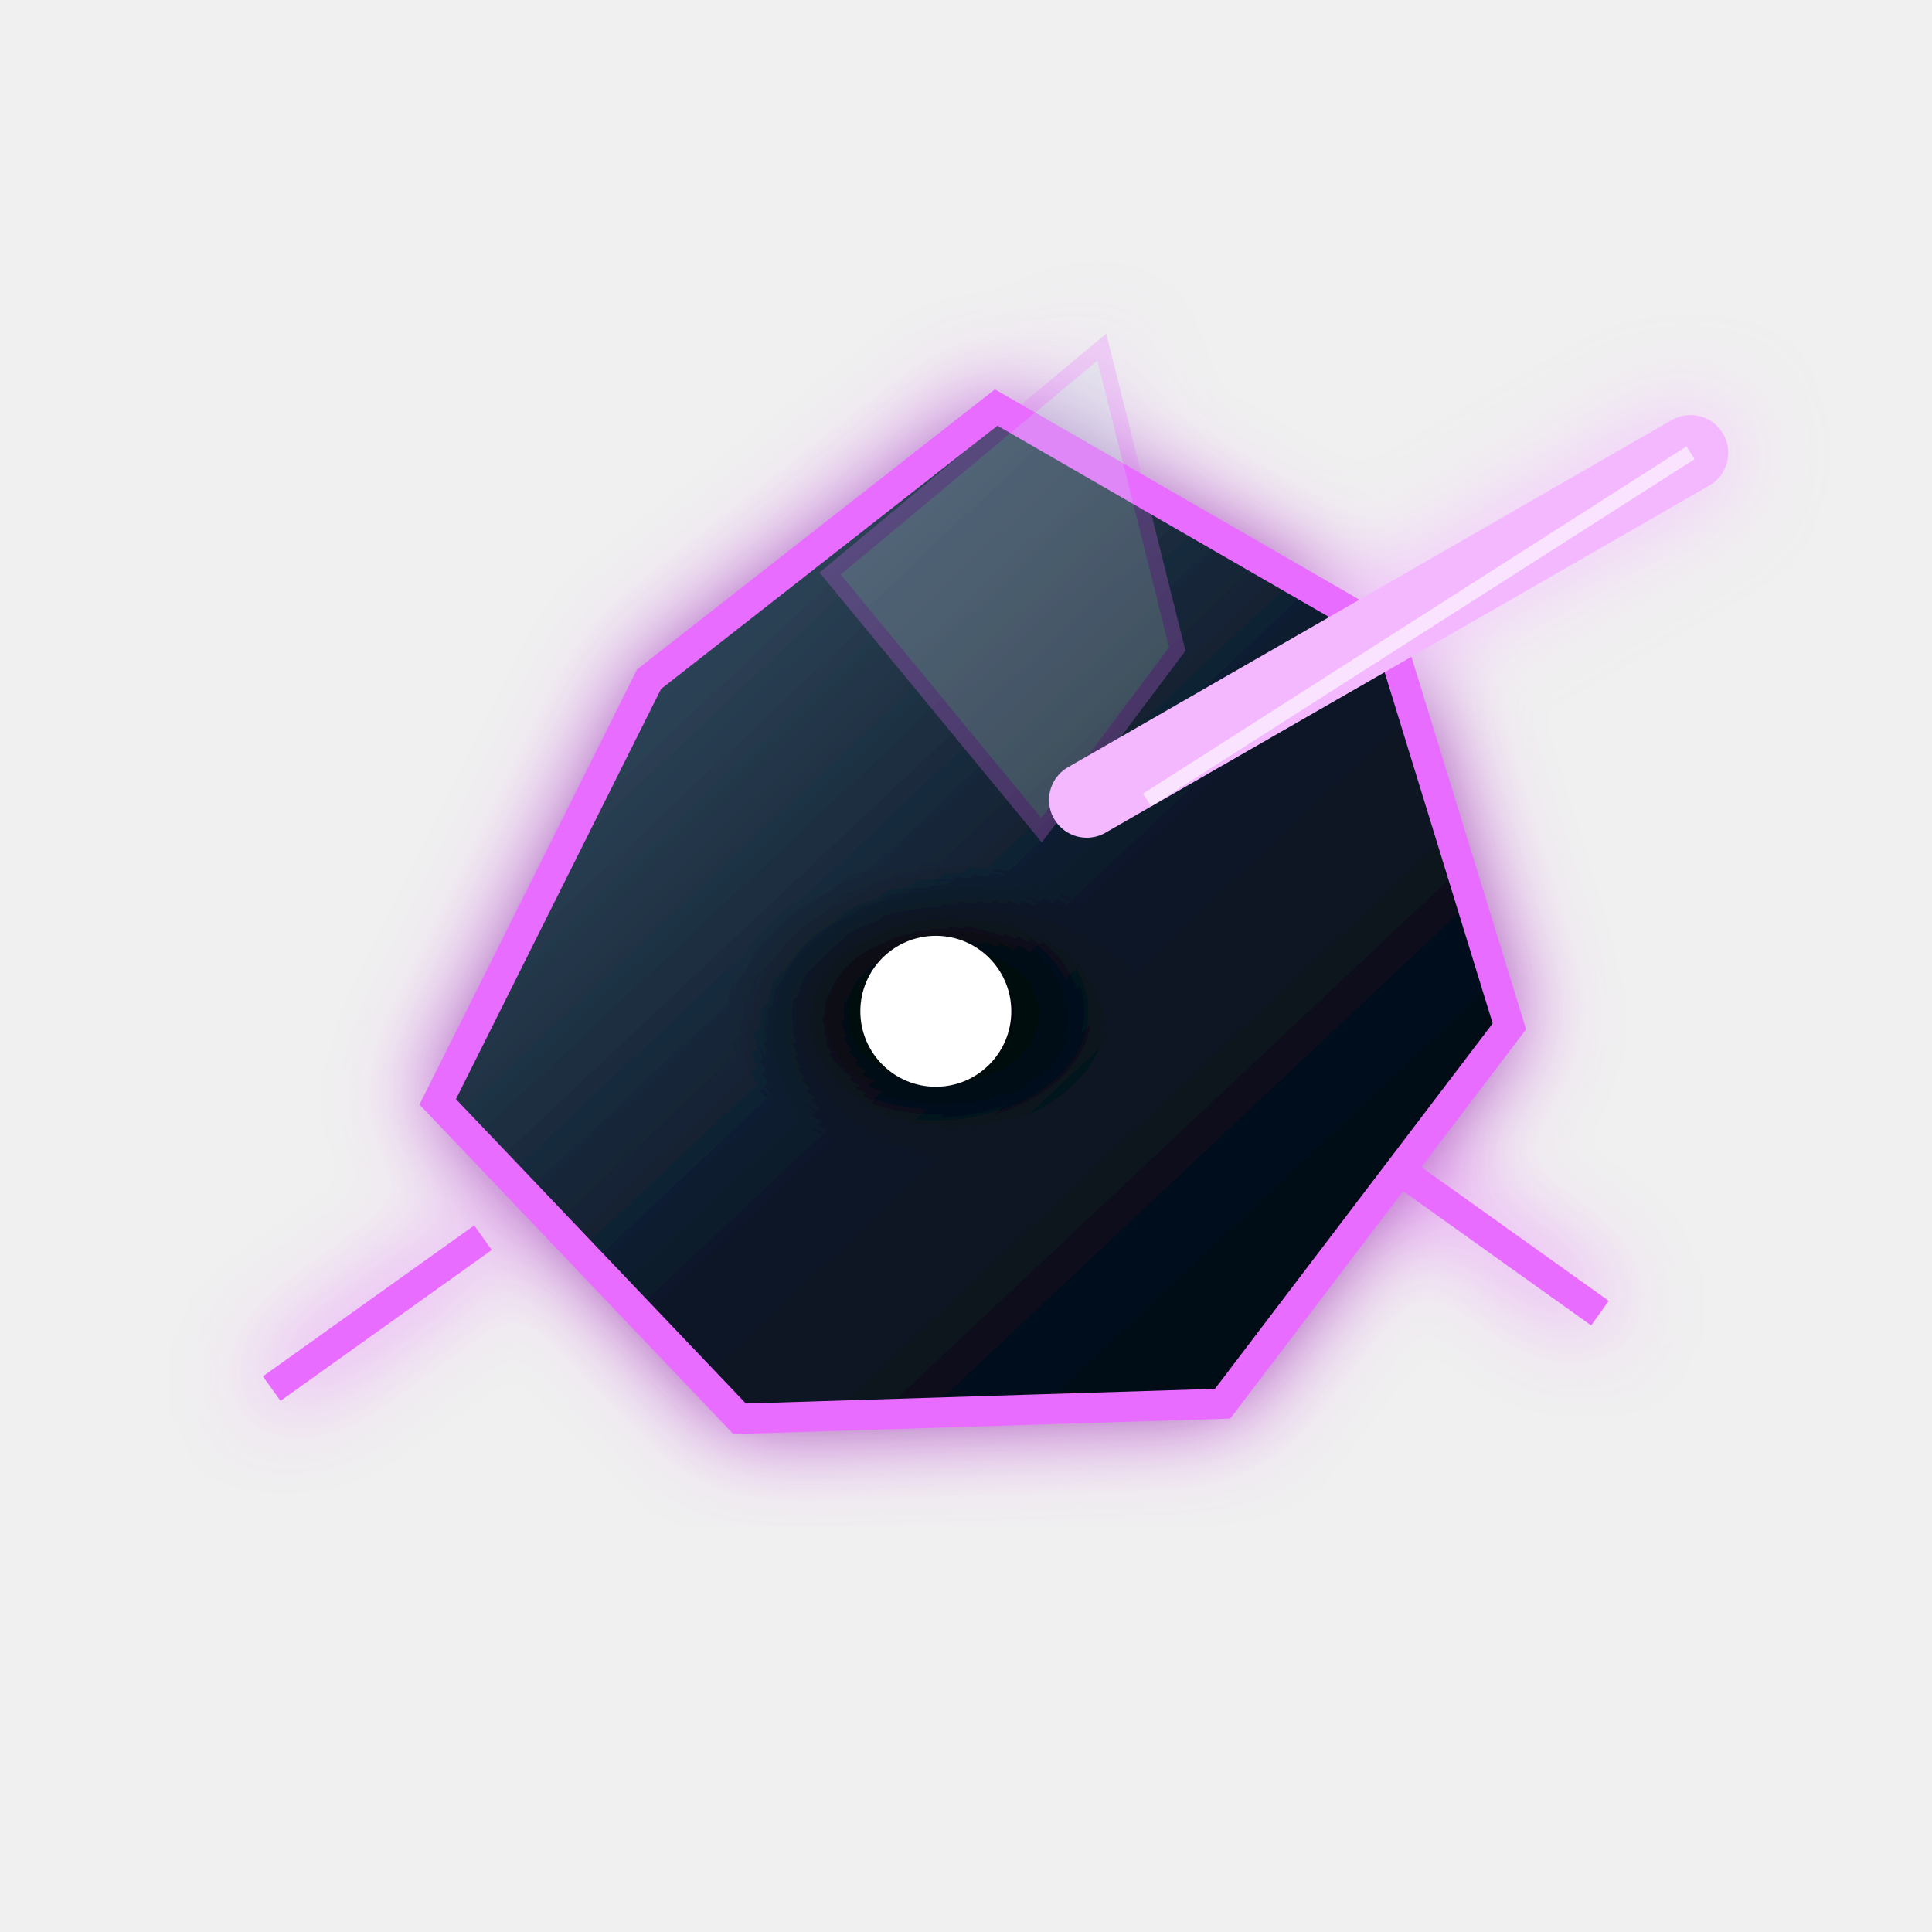
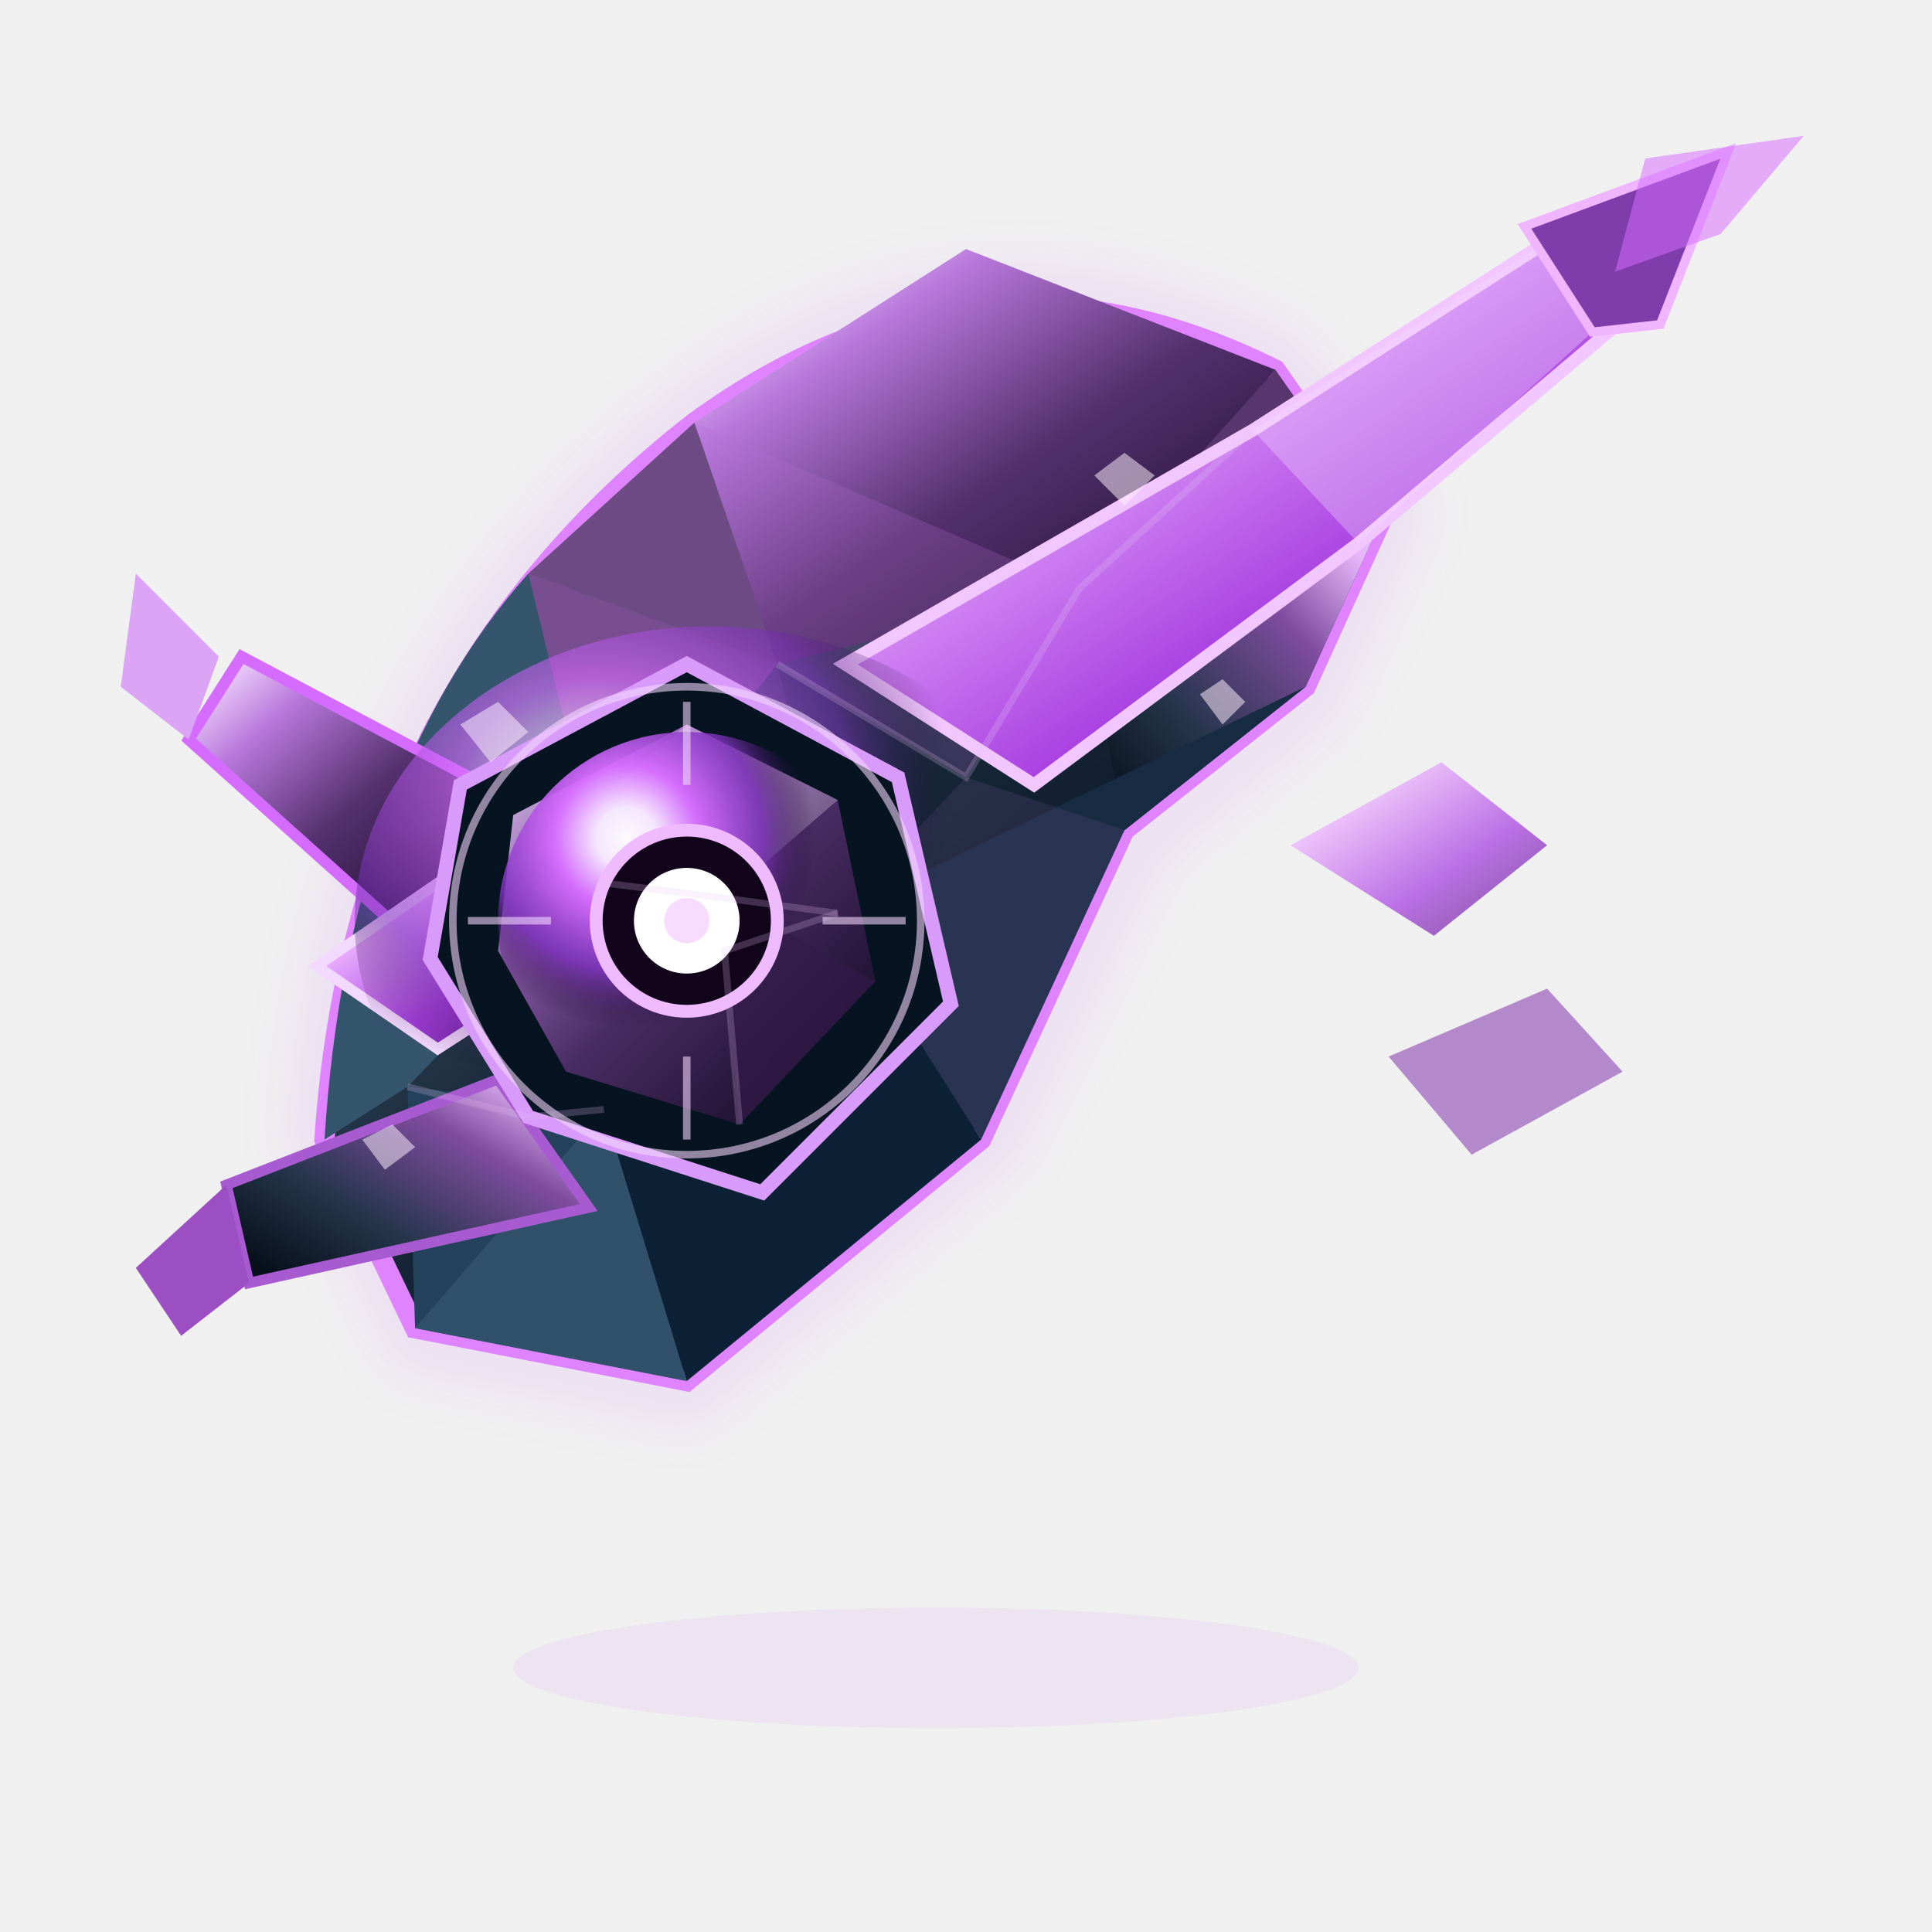
- <svg xmlns="http://www.w3.org/2000/svg" viewBox="0 0 128 128">
+ <svg xmlns="http://www.w3.org/2000/svg" viewBox="0 0 256 256" shape-rendering="geometricPrecision">
  <defs>
-     <radialGradient id="g">
+     <radialGradient id="core" cx=".34" cy=".28">
      <stop offset="0" stop-color="#fff" />
-       <stop offset=".18" stop-color="currentColor" />
-       <stop offset=".55" stop-color="currentColor" stop-opacity=".45" />
-       <stop offset="1" stop-color="#00101c" stop-opacity="0" />
+       <stop offset=".16" stop-color="#f8eaff" />
+       <stop offset=".38" stop-color="#d66cff" />
+       <stop offset=".72" stop-color="#7a31b8" stop-opacity=".88" />
+       <stop offset="1" stop-color="#160621" stop-opacity="0" />
    </radialGradient>
-     <linearGradient id="m" x1="0" y1="0" x2="1" y2="1">
-       <stop stop-color="#9bb1c4" />
-       <stop offset=".18" stop-color="#344b60" />
-       <stop offset=".55" stop-color="#0a1828" />
-       <stop offset="1" stop-color="#01050b" />
+     <linearGradient id="shell" x1=".12" y1=".06" x2=".88" y2=".94">
+       <stop stop-color="#9aaebe" />
+       <stop offset=".16" stop-color="#435a6d" />
+       <stop offset=".48" stop-color="#17283a" />
+       <stop offset=".82" stop-color="#080f1d" />
+       <stop offset="1" stop-color="#02050c" />
    </linearGradient>
-     <filter id="glow">
-       <feGaussianBlur stdDeviation="3" result="b" />
-       <feMerge>
-         <feMergeNode in="b" />
-         <feMergeNode in="SourceGraphic" />
-       </feMerge>
+     <linearGradient id="plateA" x1=".08" y1=".04" x2=".92" y2=".92">
+       <stop stop-color="#f5dfff" />
+       <stop offset=".22" stop-color="#b878db" />
+       <stop offset=".55" stop-color="#55316f" />
+       <stop offset="1" stop-color="#160a25" />
+     </linearGradient>
+     <linearGradient id="plateB" x1=".92" y1=".10" x2=".08" y2=".90">
+       <stop stop-color="#e6b8fa" />
+       <stop offset=".28" stop-color="#7f4c9f" />
+       <stop offset=".68" stop-color="#24354a" />
+       <stop offset="1" stop-color="#08101c" />
+     </linearGradient>
+     <linearGradient id="rail" x1="0" y1="0" x2="1" y2="1">
+       <stop stop-color="#fff" />
+       <stop offset=".22" stop-color="#efb8ff" />
+       <stop offset=".62" stop-color="#a73ee1" />
+       <stop offset="1" stop-color="#4b1473" />
+     </linearGradient>
+     <filter id="glow" x="-70%" y="-70%" width="240%" height="240%">
+       <feGaussianBlur stdDeviation="3" />
    </filter>
  </defs>
-   <g color="#e86cff" filter="url(#glow)">
-     <path d="M29 73 43 45 66 27 92 42 100 68 81 93 49 94Z" fill="url(#m)" stroke="currentColor" stroke-width="2" />
-     <path d="M55 38 73 23 78 43 69 55Z" fill="#c7d8e5" opacity=".25" stroke="currentColor" />
-     <path d="M72 53 112 30" stroke="#f3b8ff" stroke-width="5" stroke-linecap="round" />
-     <path d="M76 53 112 30" stroke="#fff" stroke-opacity=".6" stroke-width="1" />
-     <ellipse cx="62" cy="67" rx="14" ry="10" fill="url(#g)" />
-     <circle cx="62" cy="67" r="5" fill="#fff" />
-     <path d="M32 82 18 92M92 77 106 87" stroke="currentColor" stroke-width="2" />
+   <ellipse cx="124" cy="221" rx="56" ry="8" fill="#d66cff" opacity=".10" />
+   <ellipse cx="124" cy="221" rx="35" ry="4" fill="#f4ddff" opacity=".09" />
+   <path d="M42 151 Q45 91 91 55 Q128 27 170 48 L185 68 L174 93 L151 112 L132 151 L91 185 L55 178Z" fill="none" stroke="#d66cff" stroke-width="8" opacity=".13" filter="url(#glow)" />
+   <path d="M43 151 Q47 91 92 56 Q129 29 169 49 L183 69 L173 91 L149 110 L130 151 L91 183 L55 176Z" fill="url(#shell)" stroke="#df83ff" stroke-width="2.7" />
+   <path d="M92 56 L128 33 L169 49 L143 78 L103 88Z" fill="url(#plateA)" />
+   <path d="M169 49 L183 69 L173 91 L143 78Z" fill="#59366e" />
+   <path d="M183 69 L173 91 L149 110 L143 78Z" fill="url(#plateB)" />
+   <path d="M173 91 L149 110 L130 151 L111 121Z" fill="#172b42" />
+   <path d="M130 151 L91 183 L80 147 L111 121Z" fill="#0d2136" />
+   <path d="M91 183 L55 176 L54 144 L80 147Z" fill="#24425b" />
+   <path d="M54 144 L43 151 Q46 103 70 76 L103 88 L80 117Z" fill="#35556d" />
+   <path d="M70 76 L92 56 L103 88 L80 117Z" fill="#6f4b86" />
+   <path d="M92 56 L103 88 L128 103 L143 78Z" fill="#b36ed1" opacity=".23" />
+   <path d="M80 117 L111 121 L103 88 L70 76Z" fill="#a45ec6" opacity=".16" />
+   <path d="M111 121 L130 151 L149 110 L128 103Z" fill="#7c5b9b" opacity=".18" />
+   <path d="M55 176 L80 147 L91 183Z" fill="#76a2bb" opacity=".16" />
+   <path d="M112 88 L166 57 L205 32 L219 39 L180 72 L137 104Z" fill="url(#rail)" stroke="#f2c7ff" stroke-width="1.7" />
+   <path d="M166 57 L205 32 L211 44 L180 72Z" fill="#f3d8ff" opacity=".35" />
+   <path d="M202 30 L229 20 L220 43 L211 44Z" fill="#7f3cab" stroke="#efb6ff" stroke-width="1.2" />
+   <path d="M218 21 L239 18 L228 31 L214 36Z" fill="#d66cff" opacity=".52" />
+   <path d="M66 105 L32 87 L25 98 L54 124Z" fill="url(#plateA)" stroke="#d66cff" stroke-width="1.5" />
+   <path d="M66 143 L30 157 L33 170 L78 160Z" fill="url(#plateB)" stroke="#a85bd0" stroke-width="1.4" />
+   <path d="M29 87 L18 76 L16 91 L25 98Z" fill="#dca4f5" />
+   <path d="M30 157 L18 168 L24 177 L33 170Z" fill="#9b4fc2" />
+   <path d="M42 128 L58 117 L75 128 L58 139Z" fill="url(#rail)" stroke="#f3d8ff" stroke-width="1.4" />
+   <path d="M171 112 L191 101 L205 112 L190 124Z" fill="url(#rail)" opacity=".72" />
+   <path d="M184 140 L205 131 L215 142 L195 153Z" fill="#8f4ab6" opacity=".62" />
+   <ellipse cx="94" cy="122" rx="47" ry="39" fill="url(#core)" opacity=".62" />
+   <path d="M61 104 L91 88 L119 103 L126 133 L101 158 L70 148 L57 127Z" fill="#061321" stroke="#d99bfa" stroke-width="1.9" />
+   <path d="M68 108 L91 96 L111 106 L116 130 L98 149 L75 142 L66 126Z" fill="url(#plateA)" opacity=".84" />
+   <path d="M91 96 L111 106 L96 119 L72 112Z" fill="#f7e5ff" opacity=".28" />
+   <path d="M96 119 L116 130 L98 149 L96 126Z" fill="#321a49" opacity=".65" />
+   <circle cx="91" cy="122" r="25" fill="url(#core)" opacity=".96" />
+   <circle cx="91" cy="122" r="12" fill="#12051b" stroke="#f0baff" stroke-width="1.7" />
+   <circle cx="91" cy="122" r="7" fill="#fff" />
+   <circle cx="91" cy="122" r="3" fill="#f8dcff" />
+   <g fill="none" stroke="#f4d8ff" stroke-opacity=".58" stroke-width="1">
+     <path d="M91 93 L91 104 M91 140 L91 151 M62 122 L73 122 M109 122 L120 122" />
+     <circle cx="91" cy="122" r="31" />
+   </g>
+   <g fill="none" stroke="#e8c7f5" stroke-opacity=".22" stroke-width=".9">
+     <path d="M103 88 L128 103 L143 78" />
+     <path d="M80 117 L96 119 L111 121" />
+     <path d="M111 121 L96 126 L98 149" />
+     <path d="M54 144 L70 148 L80 147" />
+     <path d="M143 78 L166 57" />
+   </g>
+   <g fill="#fff0ff" opacity=".52">
+     <path d="M61 96 l5 -3 4 4 -5 4z" />
+     <path d="M145 63 l4 -3 4 3 -4 4z" />
+     <path d="M48 151 l4 -2 3 3 -4 3z" />
+     <path d="M159 92 l3 -2 3 3 -3 3z" />
  </g>
</svg>
